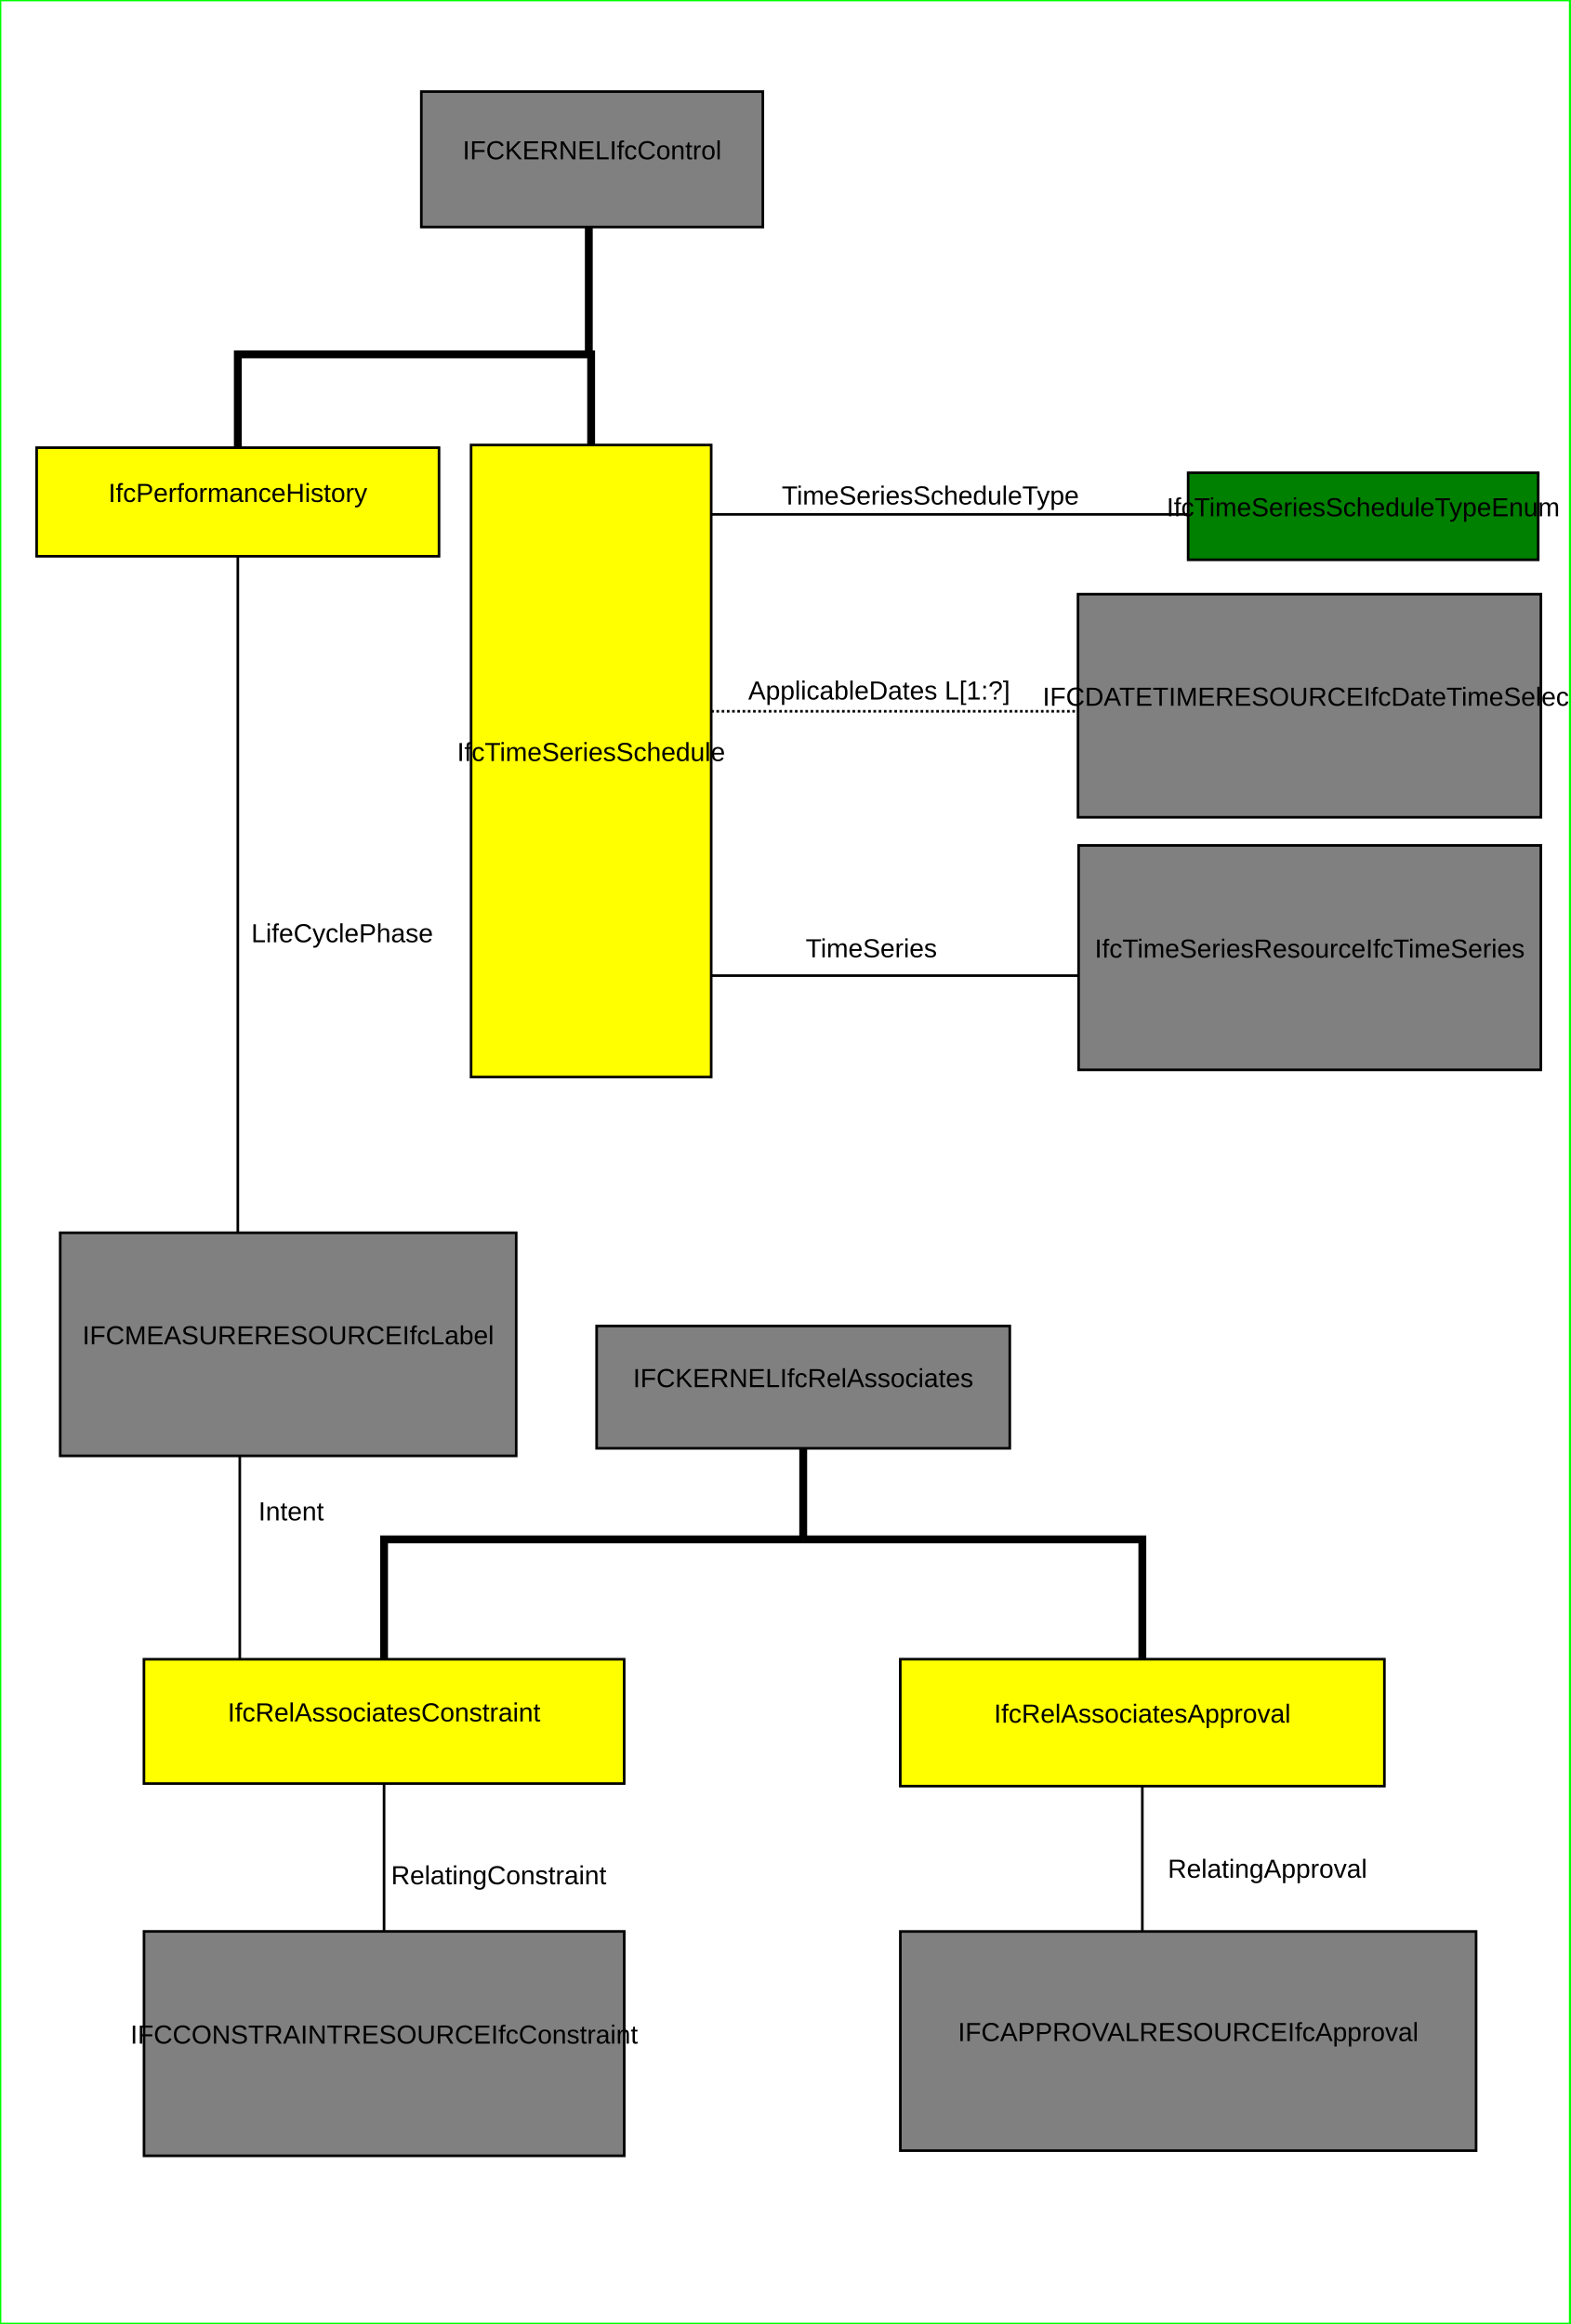
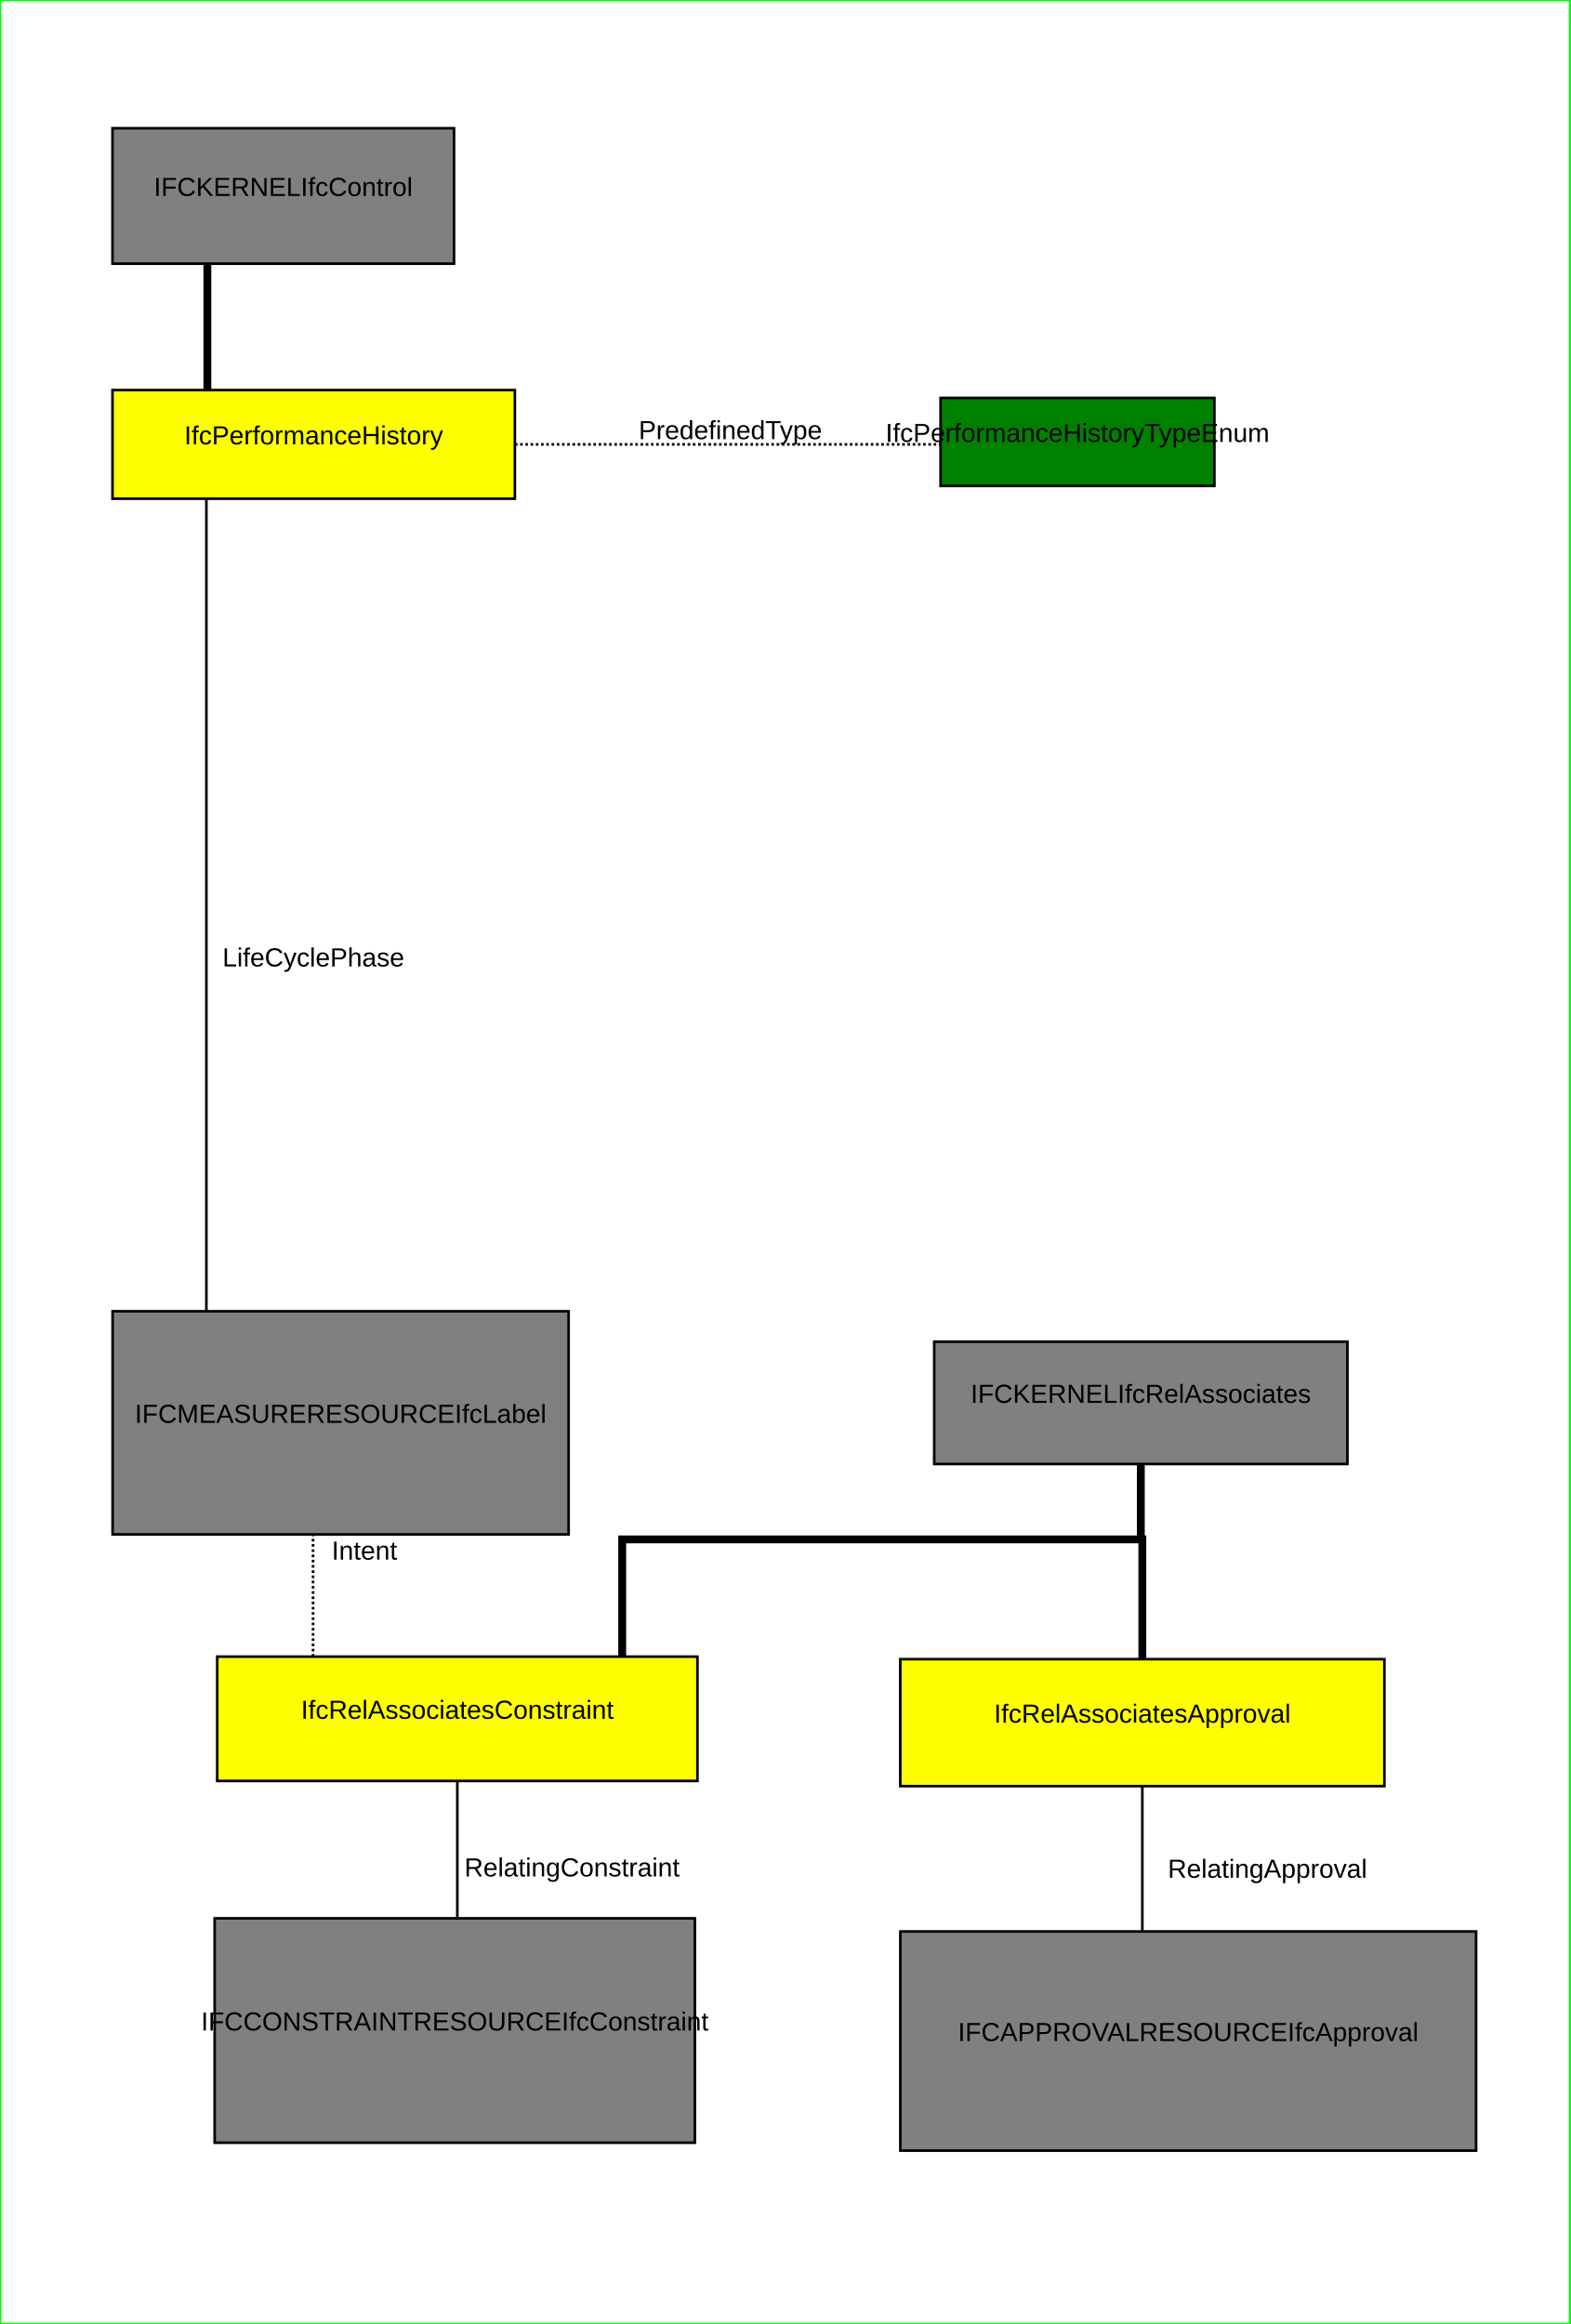
<svg xmlns="http://www.w3.org/2000/svg" version="1.1" width="600" height="888">
  <g id="IfcPerformanceHistory" fill="yellow">
-     <rect x="14" y="171.05" width="153.75" height="41.5" stroke="black" />
-     <text x="90.875" y="191.8" fill="black" font-family="Arial, Helvetica, sans-serif" font-size="10" alignment-baseline="middle" text-anchor="middle">IfcPerformanceHistory</text>
+     <rect x="42.987" y="149.05" width="153.75" height="41.5" stroke="black" />
+     <text x="119.862" y="169.8" fill="black" font-family="Arial, Helvetica, sans-serif" font-size="10" alignment-baseline="middle" text-anchor="middle">IfcPerformanceHistory</text>
    <g id="LifeCyclePhase">
-       <polyline points="90.875,212.55 90.875,471.037 " fill="none" stroke="black" />
-       <text x="130.75" y="360.037" fill="black" font-family="Arial, Helvetica, sans-serif" font-size="10" alignment-baseline="middle" text-anchor="middle">LifeCyclePhase</text>
+       <polyline points="78.862,190.55 78.862,501.037 " fill="none" stroke="black" />
+       <text x="119.737" y="369.281" fill="black" font-family="Arial, Helvetica, sans-serif" font-size="10" alignment-baseline="middle" text-anchor="middle">LifeCyclePhase</text>
+     </g>
+     <g id="PredefinedType">
+       <polyline points="196.737,169.8 359.4,169.8 " fill="none" stroke="black" stroke-dasharray="1,1" />
+       <text x="279.069" y="167.8" fill="black" font-family="Arial, Helvetica, sans-serif" font-size="10" alignment-baseline="middle" text-anchor="middle">PredefinedType</text>
    </g>
  </g>
  <g id="IfcRelAssociatesApproval" fill="yellow">
    <rect x="344" y="633.975" width="184.988" height="48.5" stroke="black" />
    <text x="436.494" y="658.225" fill="black" font-family="Arial, Helvetica, sans-serif" font-size="10" alignment-baseline="middle" text-anchor="middle">IfcRelAssociatesApproval</text>
    <g id="RelatingApproval">
      <polyline points="436.494,682.475 436.494,738.012 " fill="none" stroke="black" />
      <text x="484.306" y="717.494" fill="black" font-family="Arial, Helvetica, sans-serif" font-size="10" alignment-baseline="middle" text-anchor="middle">RelatingApproval</text>
    </g>
  </g>
  <g id="IfcRelAssociatesConstraint" fill="yellow">
-     <rect x="55" y="634" width="183.5" height="47.5" stroke="black" />
-     <text x="146.75" y="657.75" fill="black" font-family="Arial, Helvetica, sans-serif" font-size="10" alignment-baseline="middle" text-anchor="middle">IfcRelAssociatesConstraint</text>
+     <rect x="83" y="633" width="183.5" height="47.5" stroke="black" />
+     <text x="174.75" y="656.75" fill="black" font-family="Arial, Helvetica, sans-serif" font-size="10" alignment-baseline="middle" text-anchor="middle">IfcRelAssociatesConstraint</text>
    <g id="Intent">
-       <polyline points="91.623,634 91.623,555.288 " fill="none" stroke="black" />
-       <text x="111.248" y="580.931" fill="black" font-family="Arial, Helvetica, sans-serif" font-size="10" alignment-baseline="middle" text-anchor="middle">Intent</text>
+       <polyline points="119.623,633 119.623,586.287 " fill="none" stroke="black" stroke-dasharray="1,1" />
+       <text x="139.248" y="595.931" fill="black" font-family="Arial, Helvetica, sans-serif" font-size="10" alignment-baseline="middle" text-anchor="middle">Intent</text>
    </g>
    <g id="RelatingConstraint">
-       <polyline points="146.75,681.5 146.75,737.988 " fill="none" stroke="black" />
-       <text x="190.575" y="719.988" fill="black" font-family="Arial, Helvetica, sans-serif" font-size="10" alignment-baseline="middle" text-anchor="middle">RelatingConstraint</text>
+       <polyline points="174.75,680.5 174.75,732.987 " fill="none" stroke="black" />
+       <text x="218.575" y="716.988" fill="black" font-family="Arial, Helvetica, sans-serif" font-size="10" alignment-baseline="middle" text-anchor="middle">RelatingConstraint</text>
    </g>
  </g>
-   <g id="IfcTimeSeriesSchedule" fill="yellow">
-     <rect x="180" y="170.037" width="91.75" height="241.5" stroke="black" />
-     <text x="225.875" y="290.787" fill="black" font-family="Arial, Helvetica, sans-serif" font-size="10" alignment-baseline="middle" text-anchor="middle">IfcTimeSeriesSchedule</text>
-     <g id="ApplicableDates">
-       <polyline points="271.75,271.787 411.912,271.787 " fill="none" stroke="black" stroke-dasharray="1,1" />
-       <text x="335.931" y="267.287" fill="black" font-family="Arial, Helvetica, sans-serif" font-size="10" alignment-baseline="middle" text-anchor="middle">ApplicableDates L[1:?]</text>
-     </g>
-     <g id="TimeSeriesScheduleType">
-       <polyline points="271.75,196.544 454,196.544 " fill="none" stroke="black" />
-       <text x="355.5" y="192.775" fill="black" font-family="Arial, Helvetica, sans-serif" font-size="10" alignment-baseline="middle" text-anchor="middle">TimeSeriesScheduleType</text>
-     </g>
-     <g id="TimeSeries">
-       <polyline points="271.75,372.788 412.137,372.788 " fill="none" stroke="black" />
-       <text x="332.944" y="365.787" fill="black" font-family="Arial, Helvetica, sans-serif" font-size="10" alignment-baseline="middle" text-anchor="middle">TimeSeries</text>
-     </g>
-   </g>
-   <g id="IfcTimeSeriesScheduleTypeEnum" fill="green">
-     <rect x="454" y="180.65" width="133.75" height="33.25" stroke="black" />
-     <text x="520.875" y="197.275" fill="black" font-family="Arial, Helvetica, sans-serif" font-size="10" alignment-baseline="middle" text-anchor="middle">IfcTimeSeriesScheduleTypeEnum</text>
+   <g id="IfcPerformanceHistoryTypeEnum" fill="green">
+     <rect x="359.4" y="152.05" width="104.625" height="33.625" stroke="black" />
+     <text x="411.712" y="168.863" fill="black" font-family="Arial, Helvetica, sans-serif" font-size="10" alignment-baseline="middle" text-anchor="middle">IfcPerformanceHistoryTypeEnum</text>
  </g>
  <g id="IFCKERNEL">
    <g id="IfcControl" fill="grey">
-       <rect x="160.988" y="35" width="130.5" height="51.75" stroke="black" />
-       <polyline points="224.988,86.75 224.988,135.4 " fill="none" stroke="black" stroke-width="3" />
-       <polyline points="224.988,135.4 90.875,135.4 90.875,171.05 " fill="none" stroke="black" stroke-width="3" />
-       <polyline points="224.988,135.4 225.875,135.4 225.875,170.037 " fill="none" stroke="black" stroke-width="3" />
-       <text x="226.238" y="60.875" fill="black" font-family="Arial, Helvetica, sans-serif" font-size="10" alignment-baseline="middle" text-anchor="middle">IFCKERNEL
+       <rect x="42.987" y="49" width="130.5" height="51.75" stroke="black" />
+       <polyline points="79.237,100.75 79.237,149.05 " fill="none" stroke="black" stroke-width="3" />
+       <text x="108.237" y="74.875" fill="black" font-family="Arial, Helvetica, sans-serif" font-size="10" alignment-baseline="middle" text-anchor="middle">IFCKERNEL
IfcControl</text>
    </g>
    <g id="IfcRelAssociates" fill="grey">
-       <rect x="227.975" y="506.65" width="157.875" height="46.75" stroke="black" />
-       <polyline points="306.912,553.4 306.912,588.2 " fill="none" stroke="black" stroke-width="3" />
-       <polyline points="306.912,588.2 436.494,588.2 436.494,633.975 " fill="none" stroke="black" stroke-width="3" />
-       <polyline points="306.912,588.2 146.75,588.2 146.75,634 " fill="none" stroke="black" stroke-width="3" />
-       <text x="306.912" y="530.025" fill="black" font-family="Arial, Helvetica, sans-serif" font-size="10" alignment-baseline="middle" text-anchor="middle">IFCKERNEL
+       <rect x="356.975" y="512.65" width="157.875" height="46.75" stroke="black" />
+       <polyline points="435.912,559.4 435.912,588.2 " fill="none" stroke="black" stroke-width="3" />
+       <polyline points="435.912,588.2 436.494,588.2 436.494,633.975 " fill="none" stroke="black" stroke-width="3" />
+       <polyline points="435.912,588.2 237.75,588.2 237.75,633 " fill="none" stroke="black" stroke-width="3" />
+       <text x="435.912" y="536.025" fill="black" font-family="Arial, Helvetica, sans-serif" font-size="10" alignment-baseline="middle" text-anchor="middle">IFCKERNEL
IfcRelAssociates</text>
    </g>
  </g>
  <g id="IFCMEASURERESOURCE">
    <g id="IfcLabel" fill="grey">
-       <rect x="23" y="471.038" width="174.25" height="85.25" stroke="black" />
-       <text x="110.125" y="513.663" fill="black" font-family="Arial, Helvetica, sans-serif" font-size="10" alignment-baseline="middle" text-anchor="middle">IFCMEASURERESOURCE
+       <rect x="43.025" y="501.038" width="174.25" height="85.25" stroke="black" />
+       <text x="130.15" y="543.663" fill="black" font-family="Arial, Helvetica, sans-serif" font-size="10" alignment-baseline="middle" text-anchor="middle">IFCMEASURERESOURCE
IfcLabel</text>
-     </g>
-   </g>
-   <g id="IFCDATETIMERESOURCE">
-     <g id="IfcDateTimeSelect" fill="grey">
-       <rect x="411.912" y="227.037" width="176.875" height="85.25" stroke="black" />
-       <text x="500.35" y="269.663" fill="black" font-family="Arial, Helvetica, sans-serif" font-size="10" alignment-baseline="middle" text-anchor="middle">IFCDATETIMERESOURCE
- IfcDateTimeSelect</text>
-     </g>
-   </g>
-   <g id="IfcTimeSeriesResource">
-     <g id="IfcTimeSeries" fill="grey">
-       <rect x="412.137" y="323.037" width="176.625" height="85.75" stroke="black" />
-       <text x="500.45" y="365.912" fill="black" font-family="Arial, Helvetica, sans-serif" font-size="10" alignment-baseline="middle" text-anchor="middle">IfcTimeSeriesResource
- IfcTimeSeries</text>
    </g>
  </g>
  <g id="IFCAPPROVALRESOURCE">
    <g id="IfcApproval" fill="grey">
      <rect x="344.025" y="738.012" width="220" height="83.75" stroke="black" />
      <text x="454.025" y="779.887" fill="black" font-family="Arial, Helvetica, sans-serif" font-size="10" alignment-baseline="middle" text-anchor="middle">IFCAPPROVALRESOURCE
IfcApproval</text>
    </g>
  </g>
  <g id="IFCCONSTRAINTRESOURCE">
    <g id="IfcConstraint" fill="grey">
-       <rect x="55.025" y="737.988" width="183.5" height="85.75" stroke="black" />
-       <text x="146.775" y="780.863" fill="black" font-family="Arial, Helvetica, sans-serif" font-size="10" alignment-baseline="middle" text-anchor="middle">IFCCONSTRAINTRESOURCE
+       <rect x="82.025" y="732.988" width="183.5" height="85.75" stroke="black" />
+       <text x="173.775" y="775.863" fill="black" font-family="Arial, Helvetica, sans-serif" font-size="10" alignment-baseline="middle" text-anchor="middle">IFCCONSTRAINTRESOURCE
IfcConstraint</text>
    </g>
  </g>
+   <g id="IFCDATETIMERESOURCE" />
+   <g id="IFCGEOMETRYRESOURCE" />
+   <g id="IFCPRODUCTEXTENSION" />
  <g>
    <rect x="0" y="0" width="600" height="888" fill="none" stroke="lime" />
  </g>
</svg>
